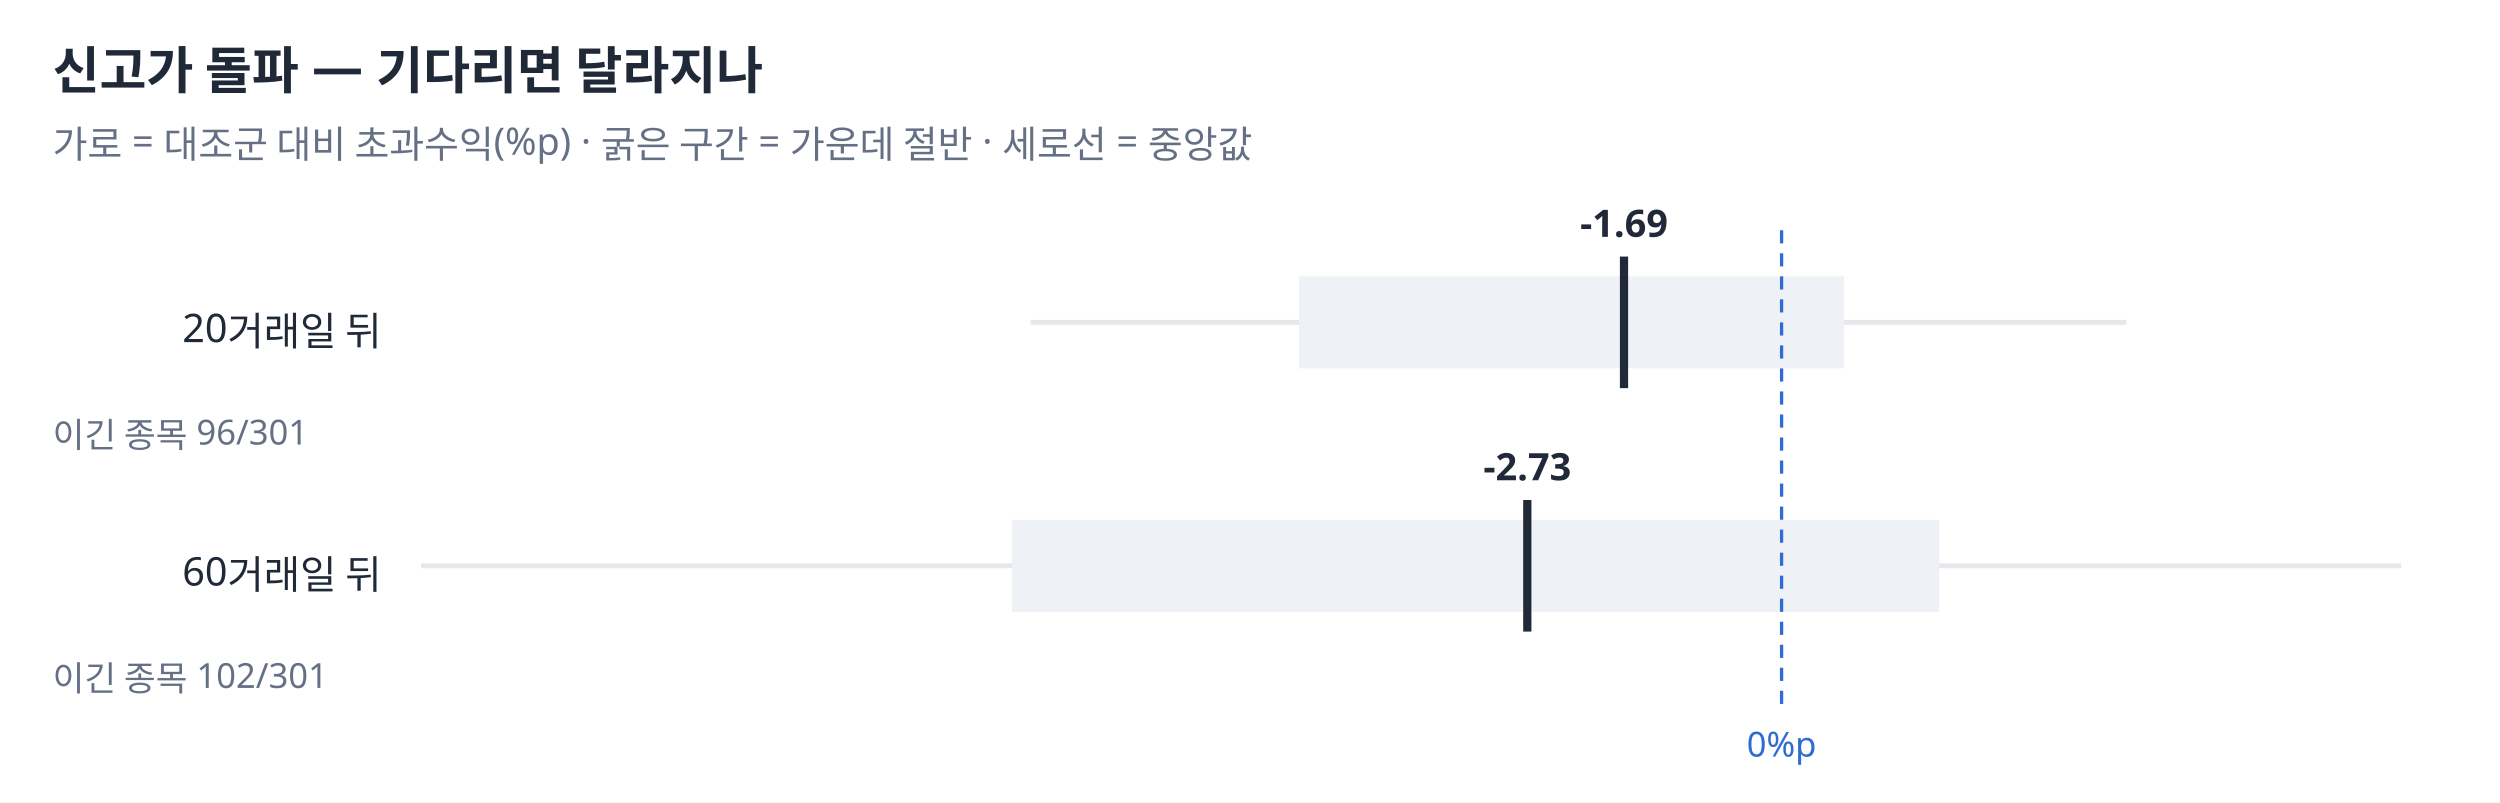
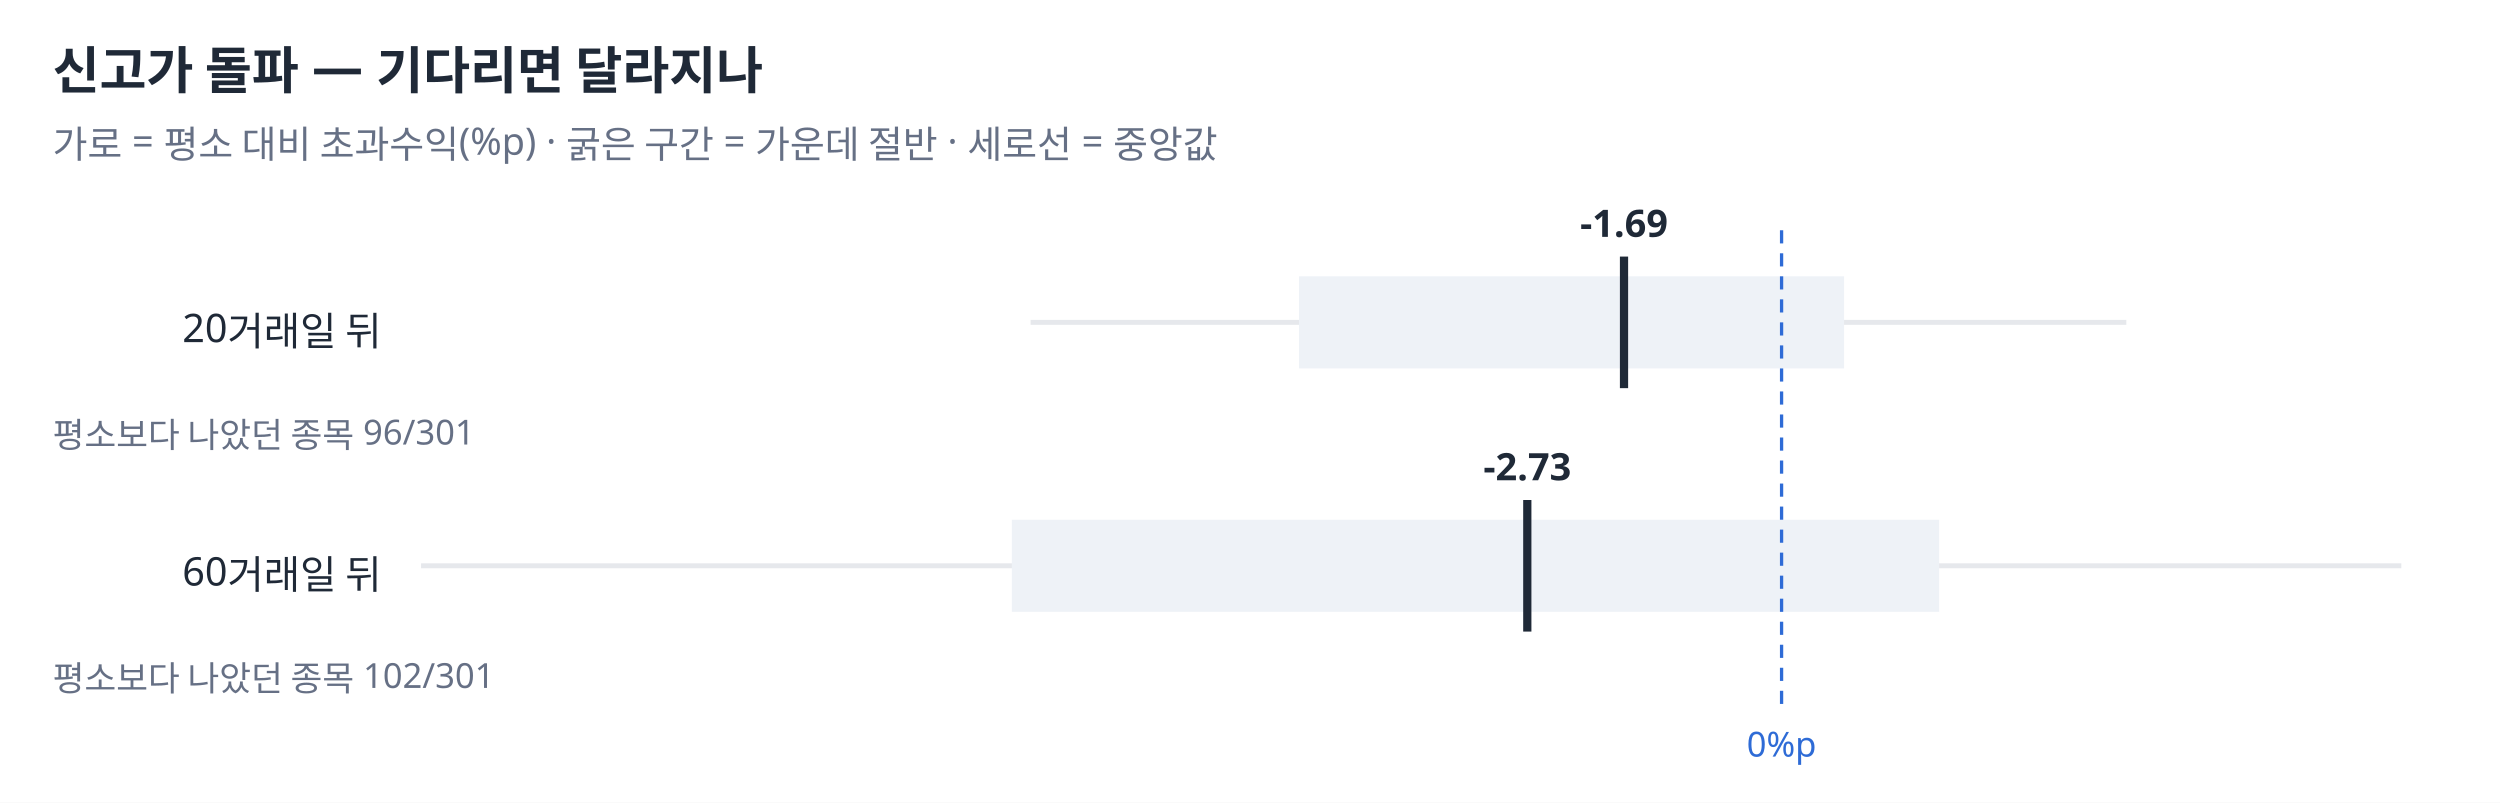
<svg xmlns="http://www.w3.org/2000/svg" viewBox="0 0 760 244" width="760" height="244" font-family="Malgun Gothic, 맑은 고딕, sans-serif">
  <rect width="760" height="244" fill="#FFFFFF" />
  <text x="16" y="27" font-size="15.5" font-weight="700" fill="#1F2937">신고가 돌파 — 기다리면 달라지나</text>
-   <text x="16" y="48" font-size="11.5" fill="#667085">가로 = 대조군 대비 초과수익(%p) · 굵은 구간 = 가운데 절반 · 세로선 = 중앙값</text>
+   <text x="16" y="48" font-size="11.5" fill="#667085">가로 = 평소 대비 초과수익(%p) · 굵은 구간 = 가운데 절반 · 세로선 = 중앙값</text>
  <text x="116" y="104" font-size="12" text-anchor="end" fill="#1F2937">20거래일 뒤</text>
  <line x1="313.3" y1="98" x2="646.4" y2="98" stroke="#E6E8EC" stroke-width="1.5" />
  <rect x="394.9" y="84" width="165.7" height="28" fill="#EEF2F7" />
  <line x1="493.7" y1="78" x2="493.7" y2="118" stroke="#1F2937" stroke-width="2.5" />
  <text x="493.7" y="72" font-size="11.5" font-weight="700" text-anchor="middle" fill="#1F2937">-1.69</text>
-   <text x="16" y="136" font-size="10.5" fill="#667085">이긴 종목 96/301</text>
+   <text x="16" y="136" font-size="10.5" fill="#667085">평소보다 나았던 종목 96/301</text>
  <text x="116" y="178" font-size="12" text-anchor="end" fill="#1F2937">60거래일 뒤</text>
  <line x1="128.0" y1="172" x2="730.0" y2="172" stroke="#E6E8EC" stroke-width="1.5" />
  <rect x="307.6" y="158" width="281.9" height="28" fill="#EEF2F7" />
  <line x1="464.3" y1="152" x2="464.3" y2="192" stroke="#1F2937" stroke-width="2.5" />
  <text x="464.3" y="146" font-size="11.5" font-weight="700" text-anchor="middle" fill="#1F2937">-2.73</text>
-   <text x="16" y="210" font-size="10.5" fill="#667085">이긴 종목 102/301</text>
+   <text x="16" y="210" font-size="10.5" fill="#667085">평소보다 나았던 종목 102/301</text>
  <line x1="541.6" y1="70" x2="541.6" y2="214" stroke="#2E6BD6" stroke-dasharray="4 3" />
  <text x="541.6" y="230" font-size="10.5" text-anchor="middle" fill="#2E6BD6">0%p</text>
</svg>
